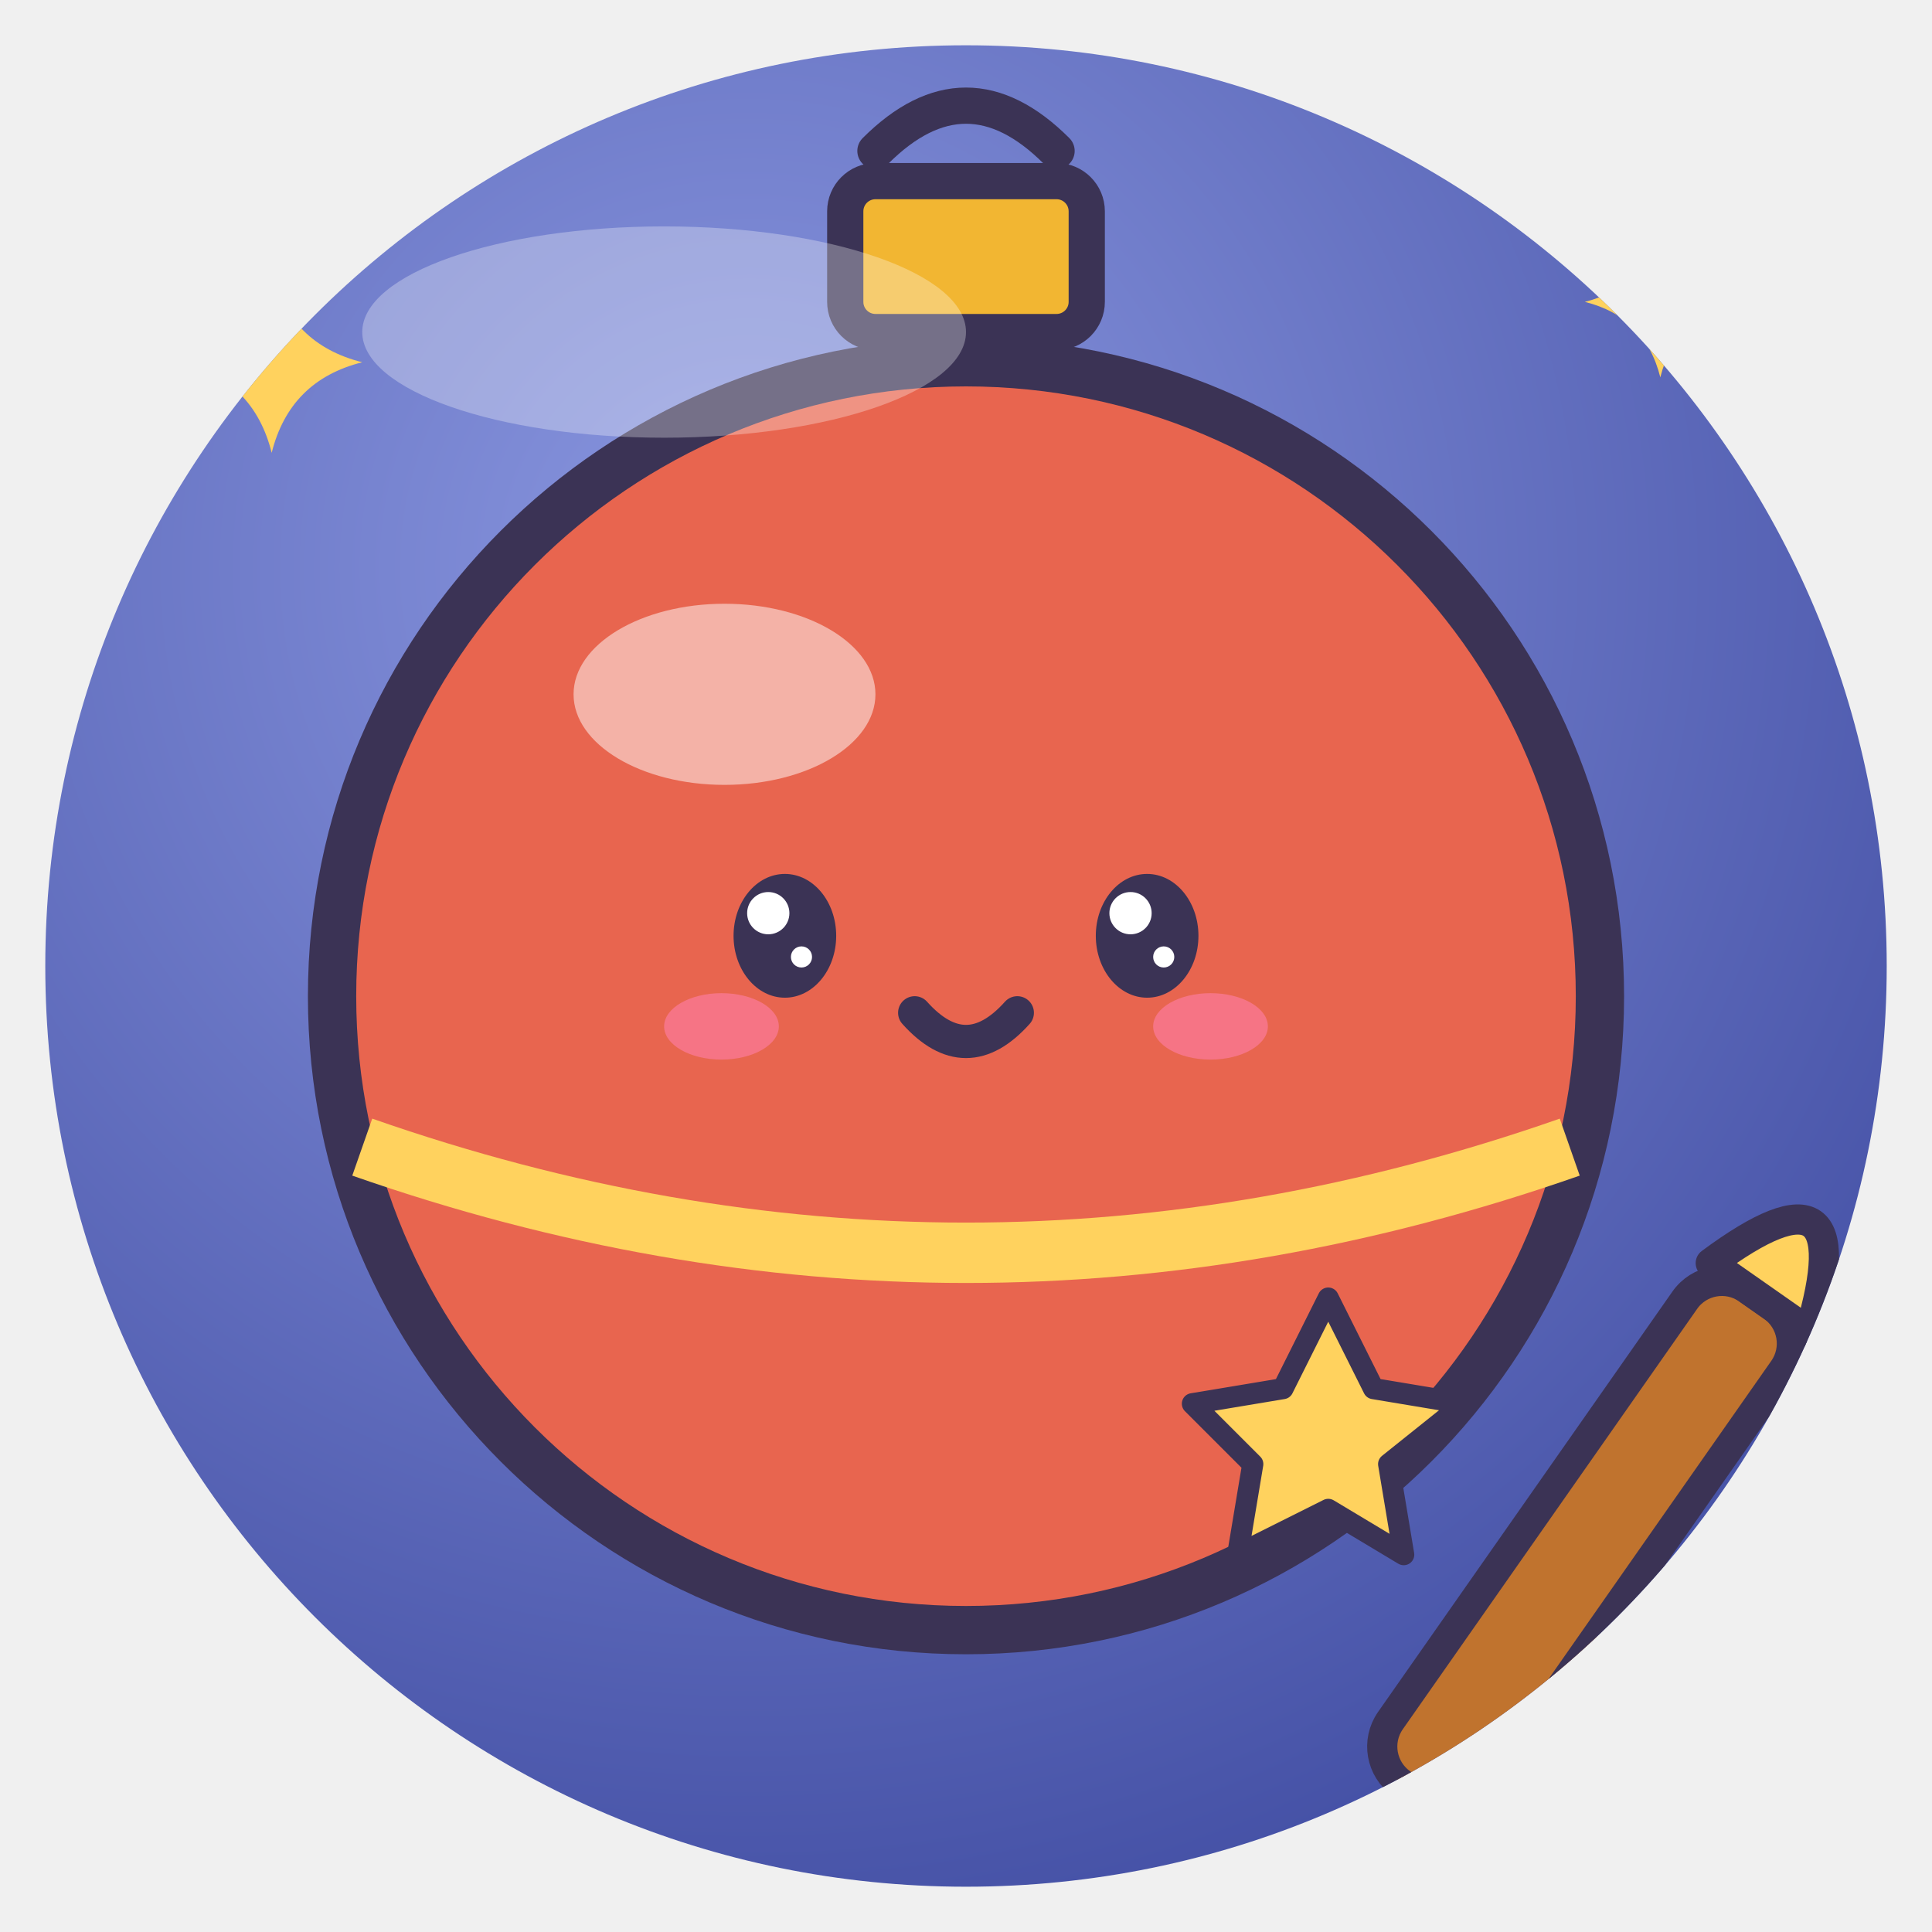
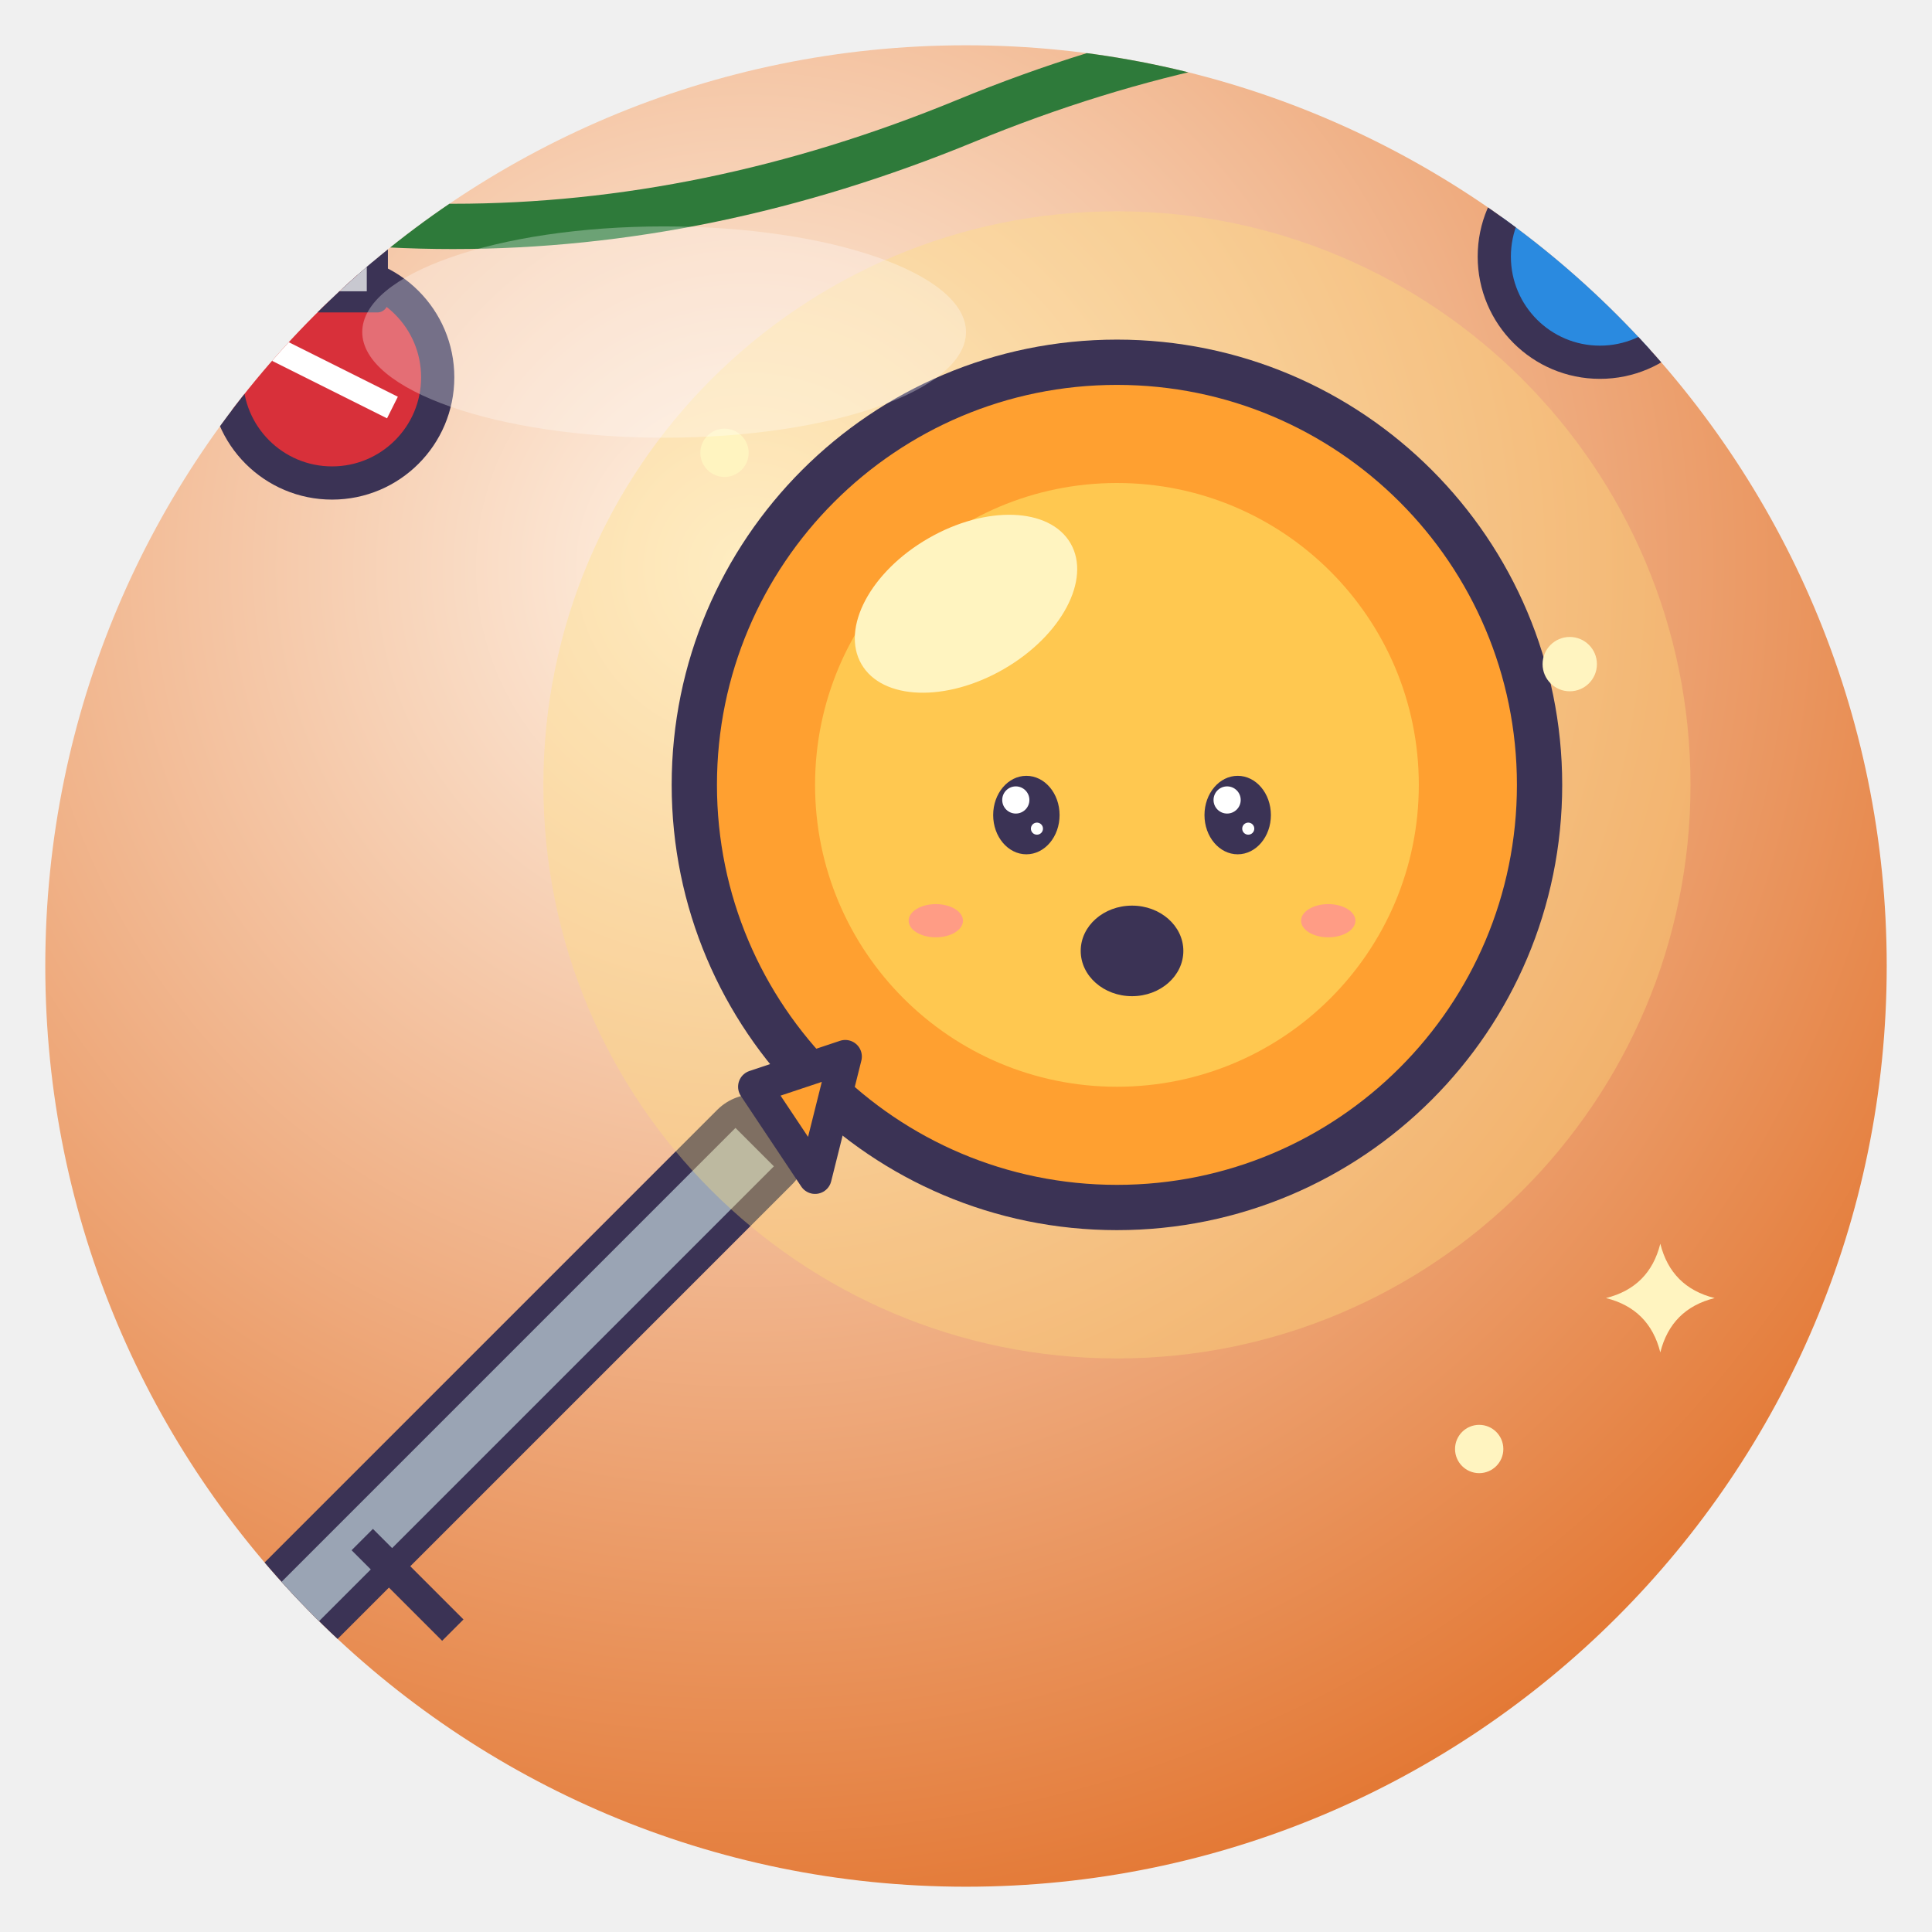
<svg xmlns="http://www.w3.org/2000/svg" viewBox="0 0 128 128" width="128" height="128">
  <defs>
    <radialGradient id="g" cx="38%" cy="28%" r="85%">
-       <stop offset="0" stop-color="#8A97E0" />
-       <stop offset="1" stop-color="#3E4AA0" />
+       <stop offset="0" stop-color="#FFF4E8" />
+       <stop offset="1" stop-color="#E06A20" />
    </radialGradient>
    <clipPath id="c">
      <circle cx="64" cy="64" r="61" />
    </clipPath>
  </defs>
  <circle cx="64" cy="64" r="61" fill="url(#g)" />
  <g clip-path="url(#c)">
-     <path d="M58 10 Q64 4 70 10" fill="none" stroke="#3B3355" stroke-linejoin="round" stroke-linecap="round" stroke-width="2.4" />
-     <rect x="56" y="12" width="16" height="10" rx="2" fill="#F2B632" stroke="#3B3355" stroke-linejoin="round" stroke-linecap="round" stroke-width="2.4" />
-     <circle cx="64" cy="66" r="42" fill="#E8654F" stroke="#3B3355" stroke-width="3.2" stroke-linejoin="round" stroke-linecap="round" />
-     <ellipse cx="48" cy="46" rx="10" ry="6" fill="#fff" opacity=".5" />
-     <path d="M24 76 Q64 90 104 76" fill="none" stroke="#FFD25E" stroke-width="4" />
-     <ellipse cx="52" cy="62" rx="3.4" ry="4.1" fill="#3B3355" />
-     <circle cx="50.9" cy="60.5" r="1.4" fill="#fff" />
-     <circle cx="53.1" cy="63.4" r="0.7" fill="#fff" />
-     <ellipse cx="76" cy="62" rx="3.4" ry="4.1" fill="#3B3355" />
-     <circle cx="74.9" cy="60.5" r="1.4" fill="#fff" />
-     <circle cx="77.1" cy="63.4" r="0.7" fill="#fff" />
-     <ellipse cx="47.8" cy="68.0" rx="3.8" ry="2.2" fill="#FF7FA8" opacity=".6" />
-     <ellipse cx="80.2" cy="68.0" rx="3.8" ry="2.2" fill="#FF7FA8" opacity=".6" />
-     <path d="M60.6 67.1 Q64 70.9 67.4 67.1" fill="none" stroke="#3B3355" stroke-linejoin="round" stroke-linecap="round" stroke-width="2.2" />
-     <path d="M88 86 l3 6 l6 1 l-5 4 l1 6 l-5 -3 l-6 3 l1 -6 l-4 -4 l6 -1Z" fill="#FFD25E" stroke="#3B3355" stroke-linejoin="round" stroke-linecap="round" stroke-width="1.4" />
-     <g transform="rotate(35 104 104)">
-       <rect x="100" y="82" width="8" height="40" rx="3" fill="#C0732E" stroke="#3B3355" stroke-linejoin="round" stroke-linecap="round" stroke-width="2" />
-       <path d="M100 82 Q104 70 108 82Z" fill="#FFD25E" stroke="#3B3355" stroke-linejoin="round" stroke-linecap="round" stroke-width="2" />
-     </g>
-     <path d="M18 18 Q19.2 22.8 24 24 Q19.2 25.2 18 30 Q16.8 25.2 12 24 Q16.8 22.8 18 18Z" fill="#FFD25E" />
-     <path d="M110 15 Q111.0 19.0 115 20 Q111.0 21.0 110 25 Q109.0 21.0 105 20 Q109.0 19.0 110 15Z" fill="#FFD25E" />
+     <path d="M2 124 L50 76" stroke="#3B3355" stroke-linejoin="round" stroke-linecap="round" stroke-width="7" />
+     <path d="M2 124 L50 76" stroke="#9AA4B4" stroke-width="3.6" />
+     <path d="M14 112 L20 118 M24 102 L30 108" stroke="#3B3355" stroke-width="2" />
+     <circle cx="74" cy="52" r="38" fill="#FFE07A" opacity=".35" />
+     <circle cx="74" cy="52" r="28" fill="#FFA030" stroke="#3B3355" stroke-linejoin="round" stroke-linecap="round" stroke-width="3" />
+     <circle cx="74" cy="52" r="20" fill="#FFC850" />
+     <ellipse cx="64" cy="40" rx="8" ry="5" fill="#FFF4C0" transform="rotate(-30 64 40)" />
+     <path d="M50 72 L56 70 L54 78Z" fill="#FFA030" stroke="#3B3355" stroke-linejoin="round" stroke-linecap="round" stroke-width="2.2" />
+     <ellipse cx="68" cy="54" rx="2.2" ry="2.6" fill="#3B3355" />
+     <circle cx="67.3" cy="53.0" r="0.9" fill="#fff" />
+     <circle cx="68.7" cy="54.9" r="0.4" fill="#fff" />
+     <ellipse cx="82" cy="54" rx="2.2" ry="2.6" fill="#3B3355" />
+     <circle cx="81.3" cy="53.0" r="0.9" fill="#fff" />
+     <circle cx="82.7" cy="54.9" r="0.4" fill="#fff" />
+     <ellipse cx="75" cy="63" rx="3.4" ry="3" fill="#3B3355" />
+     <ellipse cx="62" cy="61" rx="1.8" ry="1.1" fill="#FF7FA8" opacity=".6" />
+     <ellipse cx="88" cy="61" rx="1.8" ry="1.1" fill="#FF7FA8" opacity=".6" />
+     <path d="M110 82.4 Q110.72 85.28 113.6 86 Q110.72 86.72 110 89.6 Q109.28 86.72 106.4 86 Q109.28 85.28 110 82.4Z" fill="#FFF4C0" />
+     <path d="M-4 8 Q30 22 64 8 Q98 -6 132 8" fill="none" stroke="#2E7A3A" stroke-width="3" />
+     <path d="M22 14 V18 M106 4 V10" stroke="#3B3355" stroke-linejoin="round" stroke-linecap="round" stroke-width="1.6" />
+     <circle cx="22" cy="25" r="7" fill="#D8303A" stroke="#3B3355" stroke-linejoin="round" stroke-linecap="round" stroke-width="2.2" />
+     <rect x="19" y="16" width="6" height="4" fill="#C8C8D0" stroke="#3B3355" stroke-linejoin="round" stroke-linecap="round" stroke-width="1.4" />
+     <circle cx="106" cy="17" r="7" fill="#2A8AE0" stroke="#3B3355" stroke-linejoin="round" stroke-linecap="round" stroke-width="2.2" />
+     <rect x="103" y="8" width="6" height="4" fill="#C8C8D0" stroke="#3B3355" stroke-linejoin="round" stroke-linecap="round" stroke-width="1.4" />
+     <path d="M18 23 L26 27 M102 15 L110 19" stroke="#fff" stroke-width="1.6" />
+     <circle cx="104" cy="44" r="1.8" fill="#FFF4C0" />
+     <circle cx="98" cy="96" r="1.6" fill="#FFF4C0" />
+     <circle cx="48" cy="30" r="1.6" fill="#FFF4C0" />
  </g>
  <ellipse cx="44" cy="22" rx="20" ry="7" fill="#fff" opacity=".3" />
</svg>
